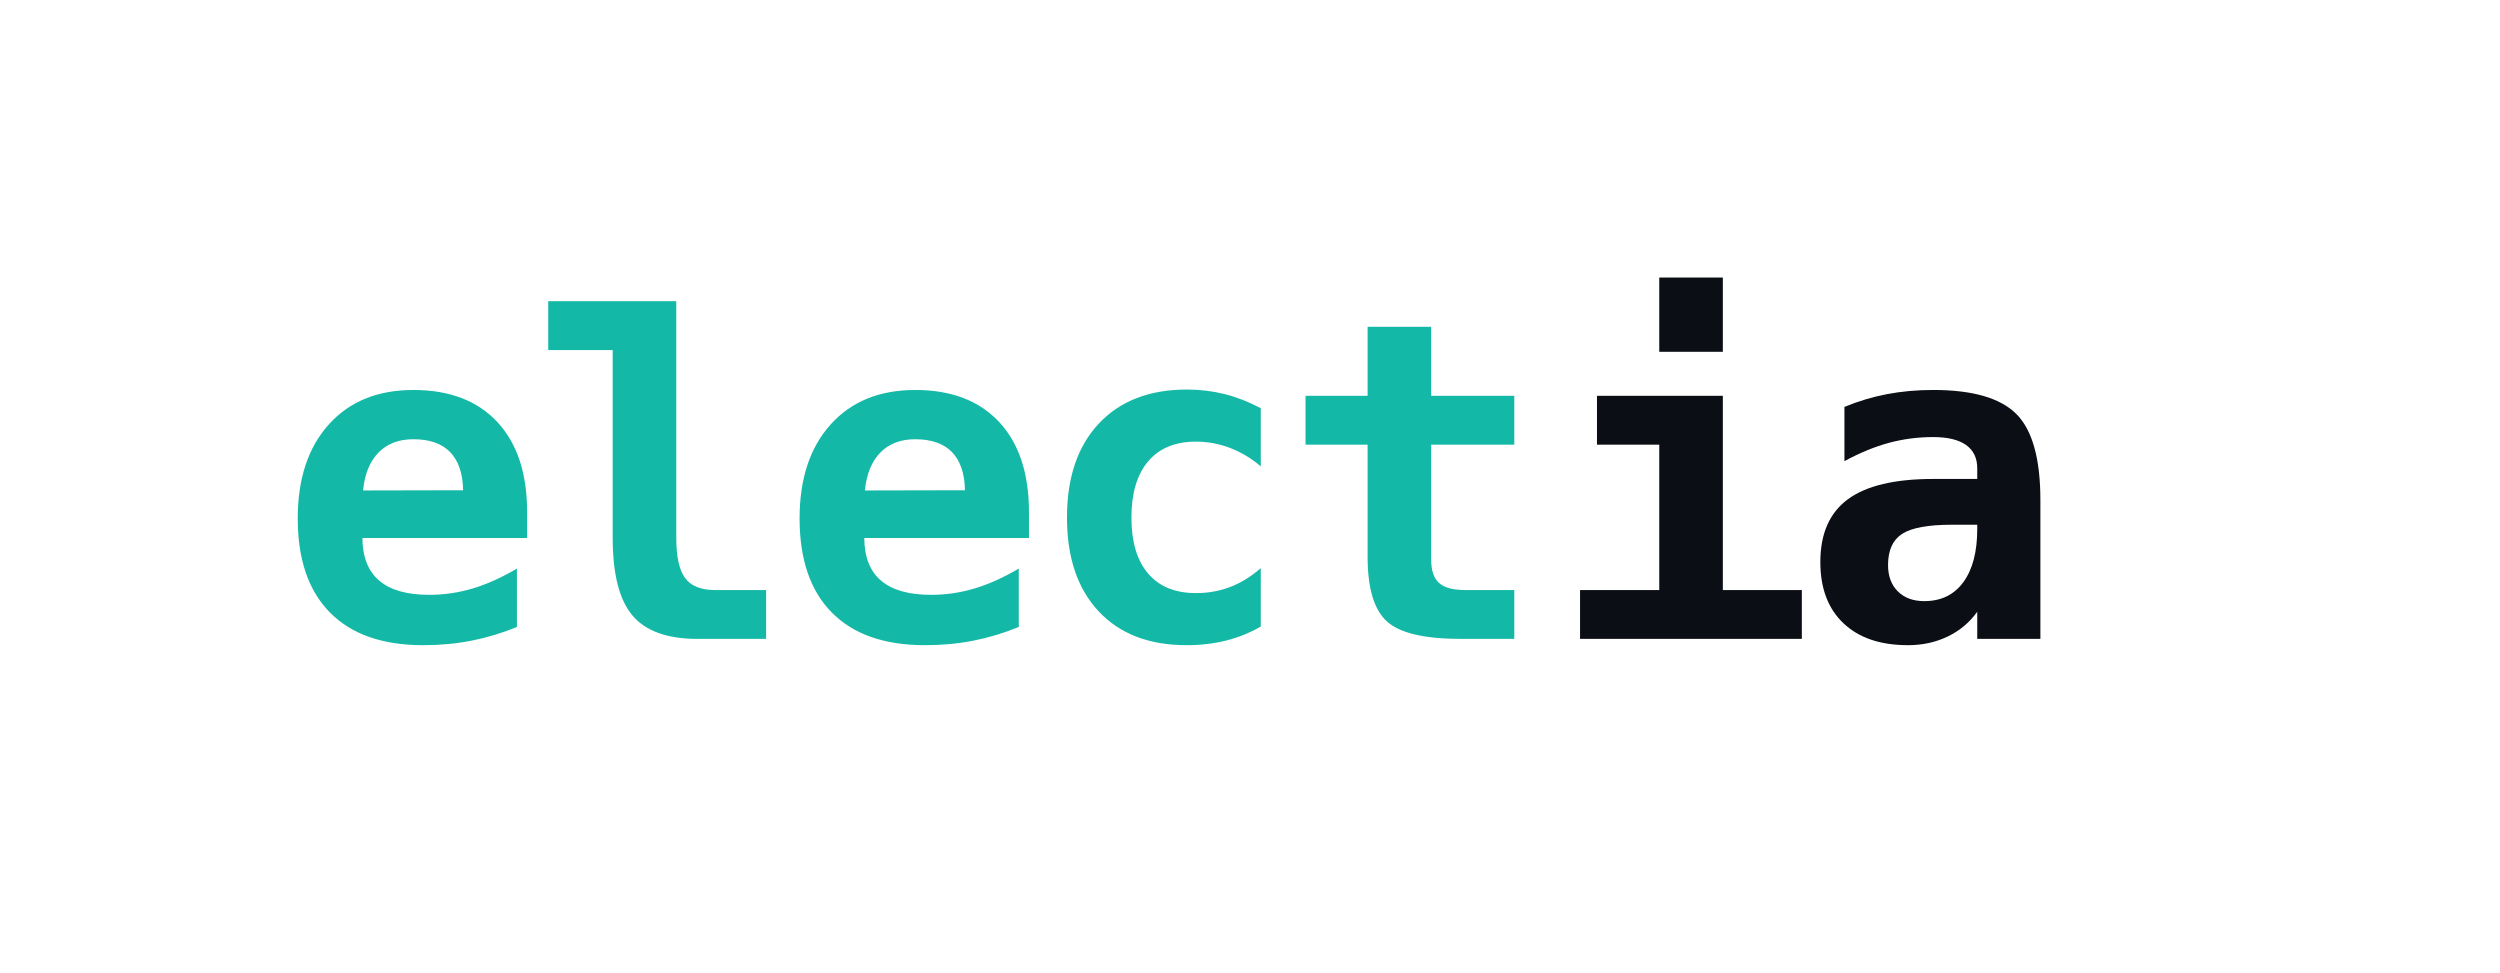
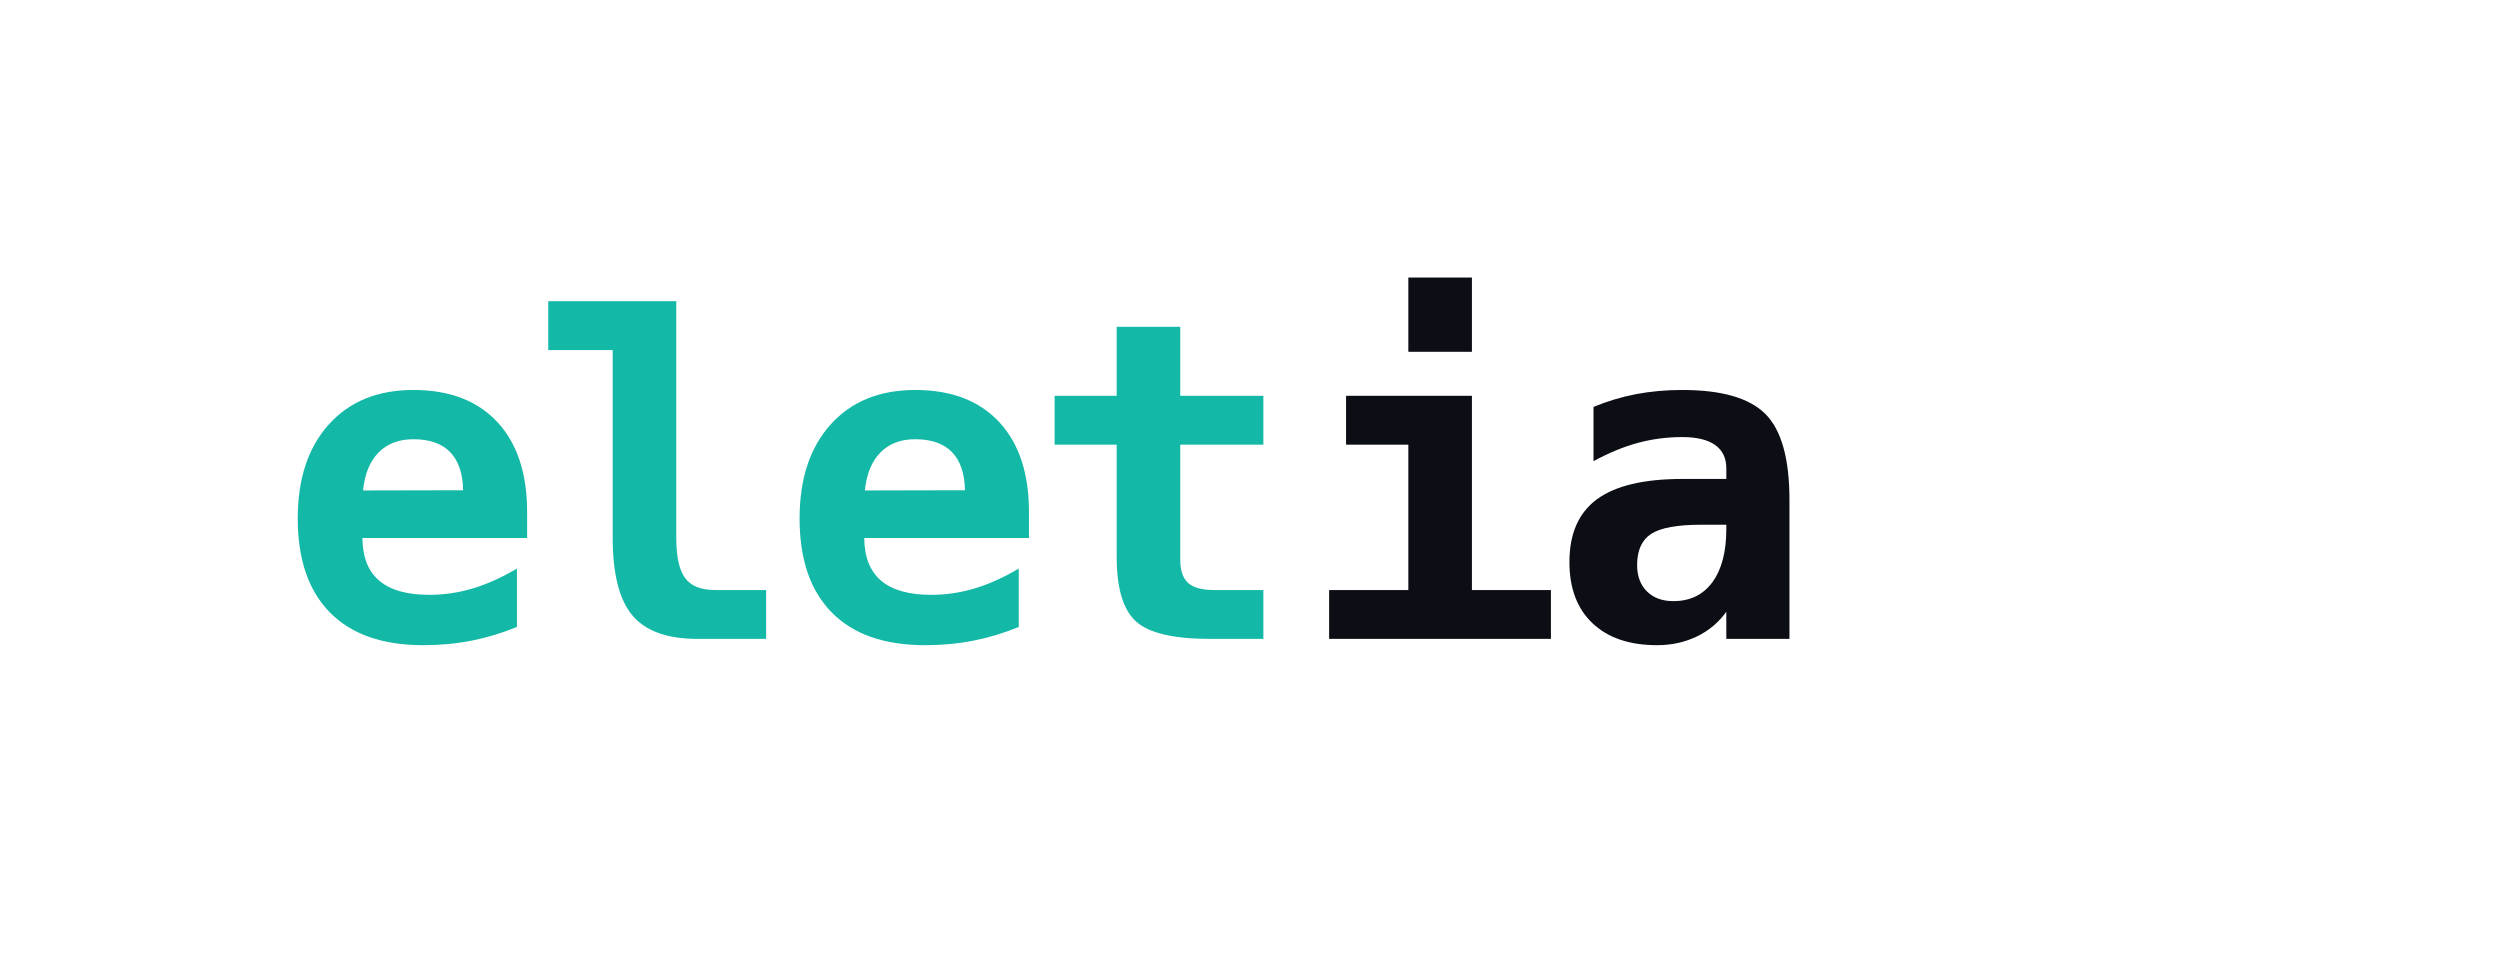
- <svg xmlns="http://www.w3.org/2000/svg" viewBox="0 0 360 140" role="img" aria-label="electia — wordmark solo · elect=teal · ia=ink">
-   <text x="40" y="92" font-family="JetBrains Mono, monospace" font-weight="600" font-size="64" letter-spacing="-2.4" fill="#14B8A6">elect<tspan fill="#0B0E14">ia</tspan>
+ <svg xmlns="http://www.w3.org/2000/svg" viewBox="0 0 360 140" role="img" aria-label="eletia — wordmark solo · elet=teal · ia=ink">
+   <text x="40" y="92" font-family="JetBrains Mono, monospace" font-weight="600" font-size="64" letter-spacing="-2.4" fill="#14B8A6">elet<tspan fill="#0B0E14">ia</tspan>
  </text>
</svg>
